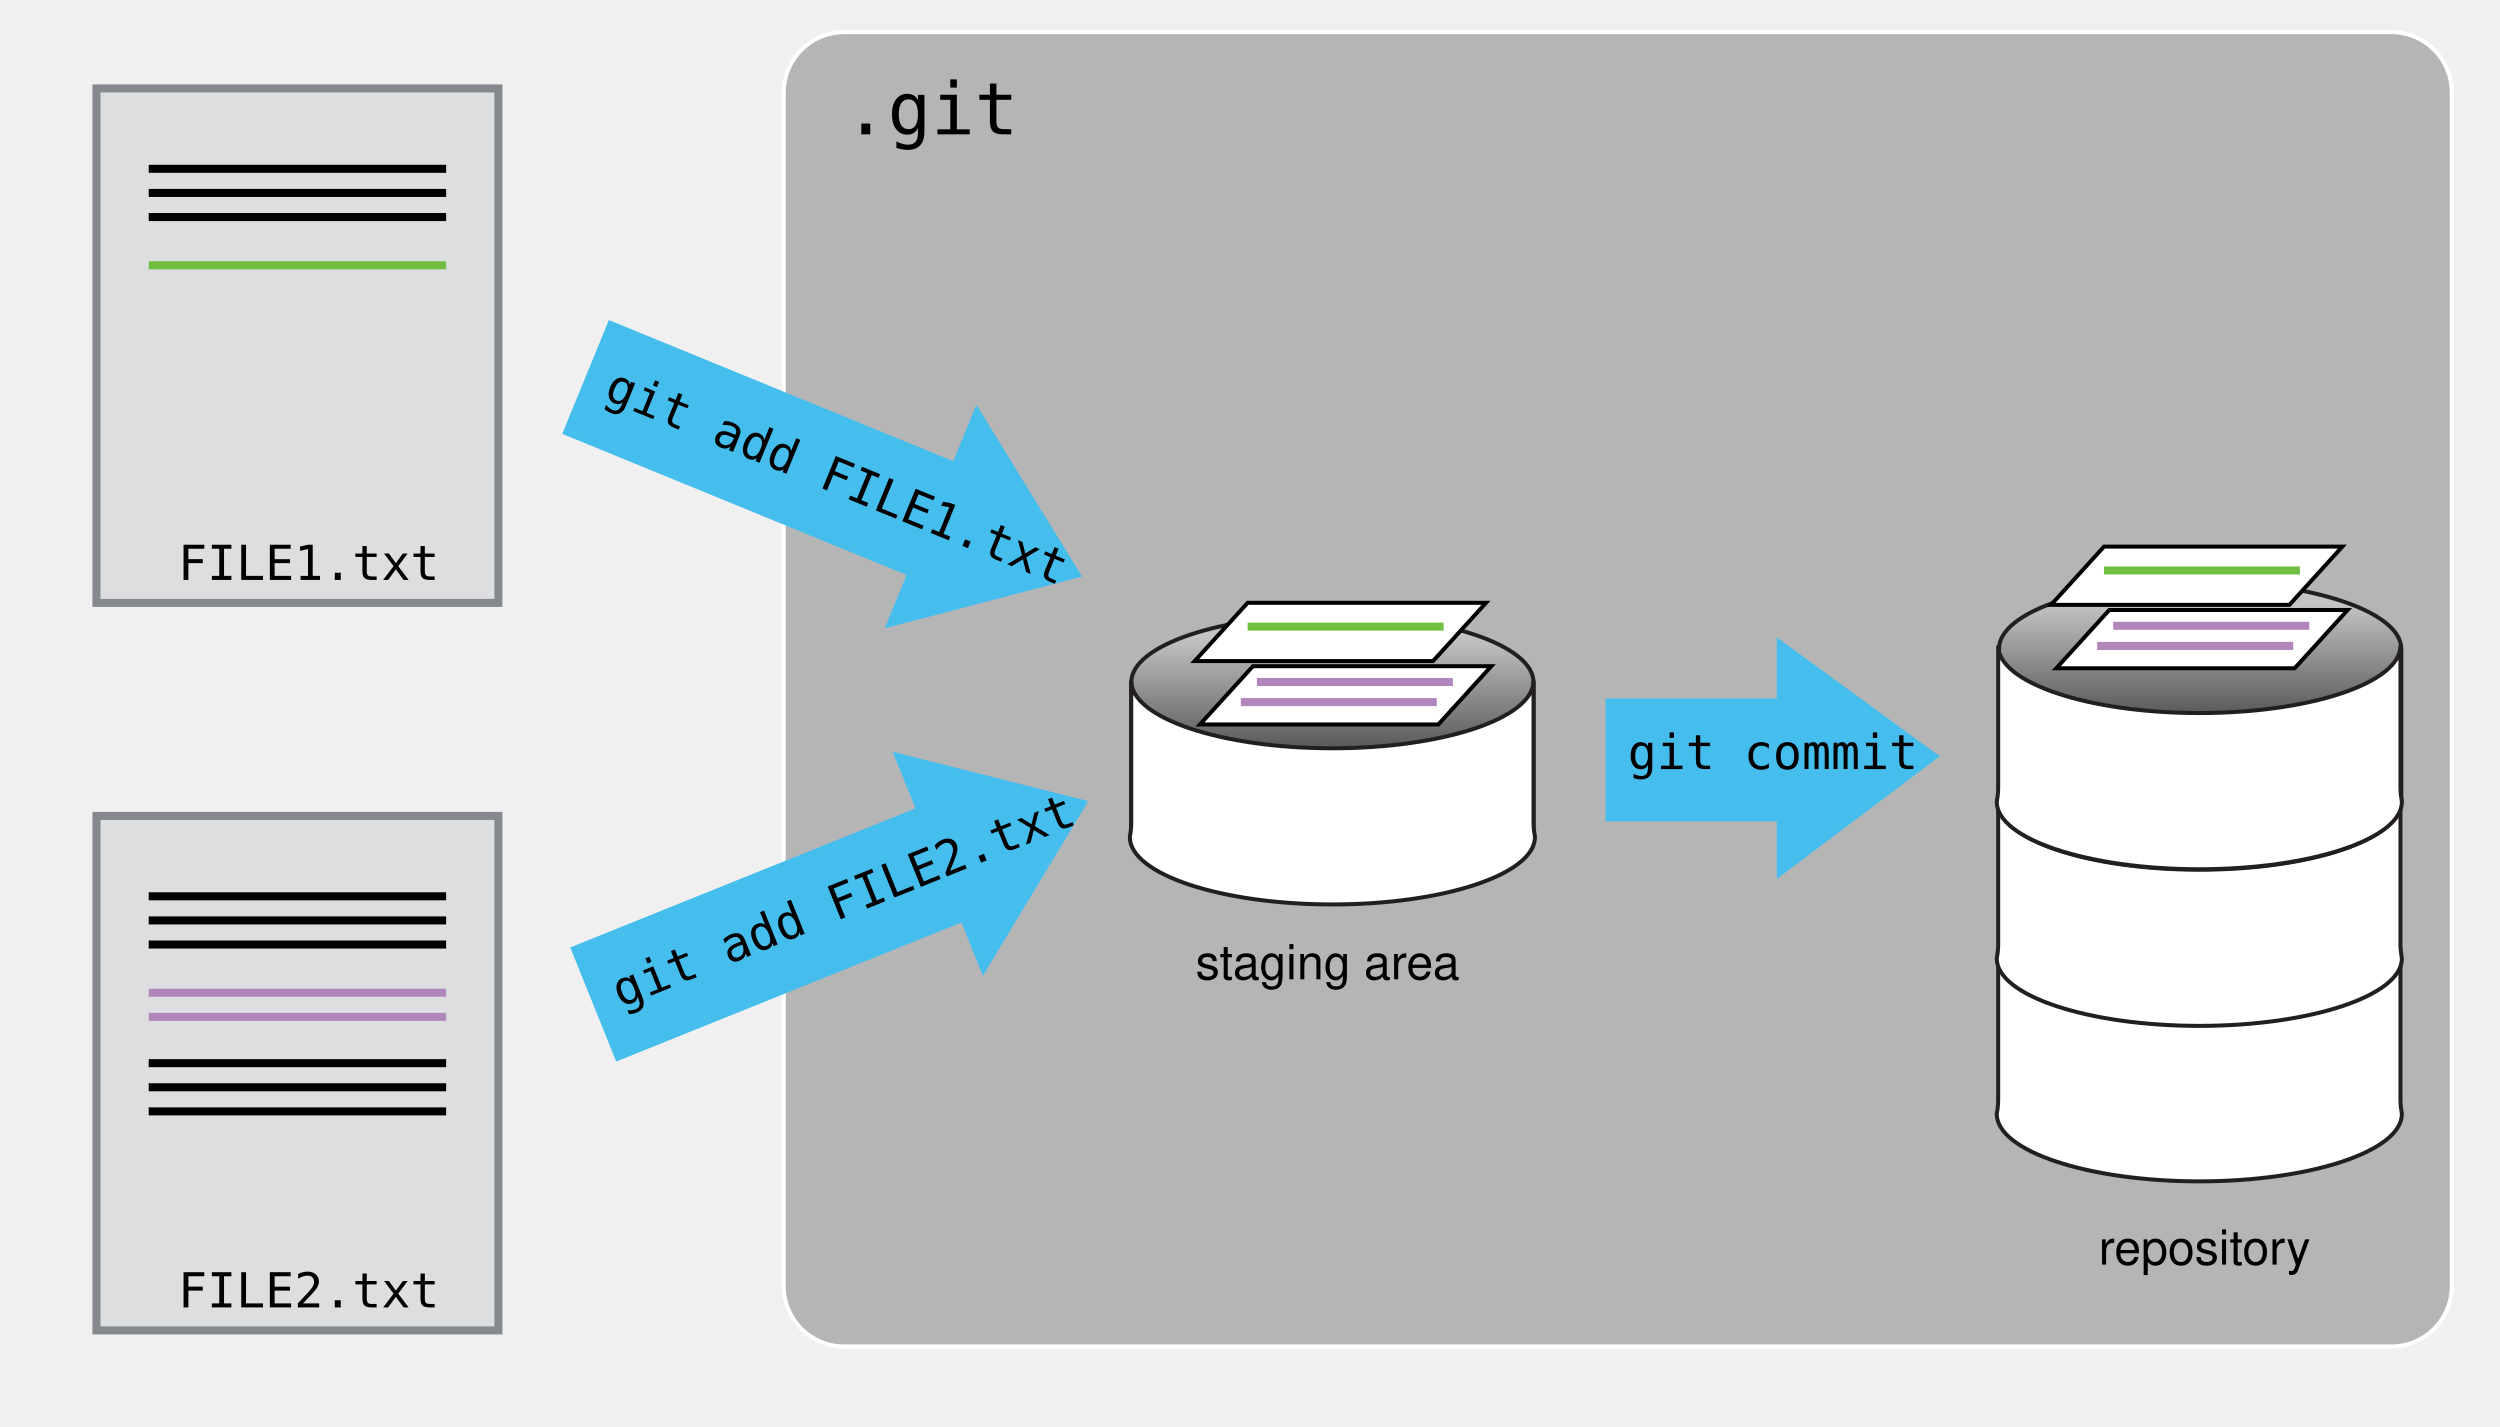
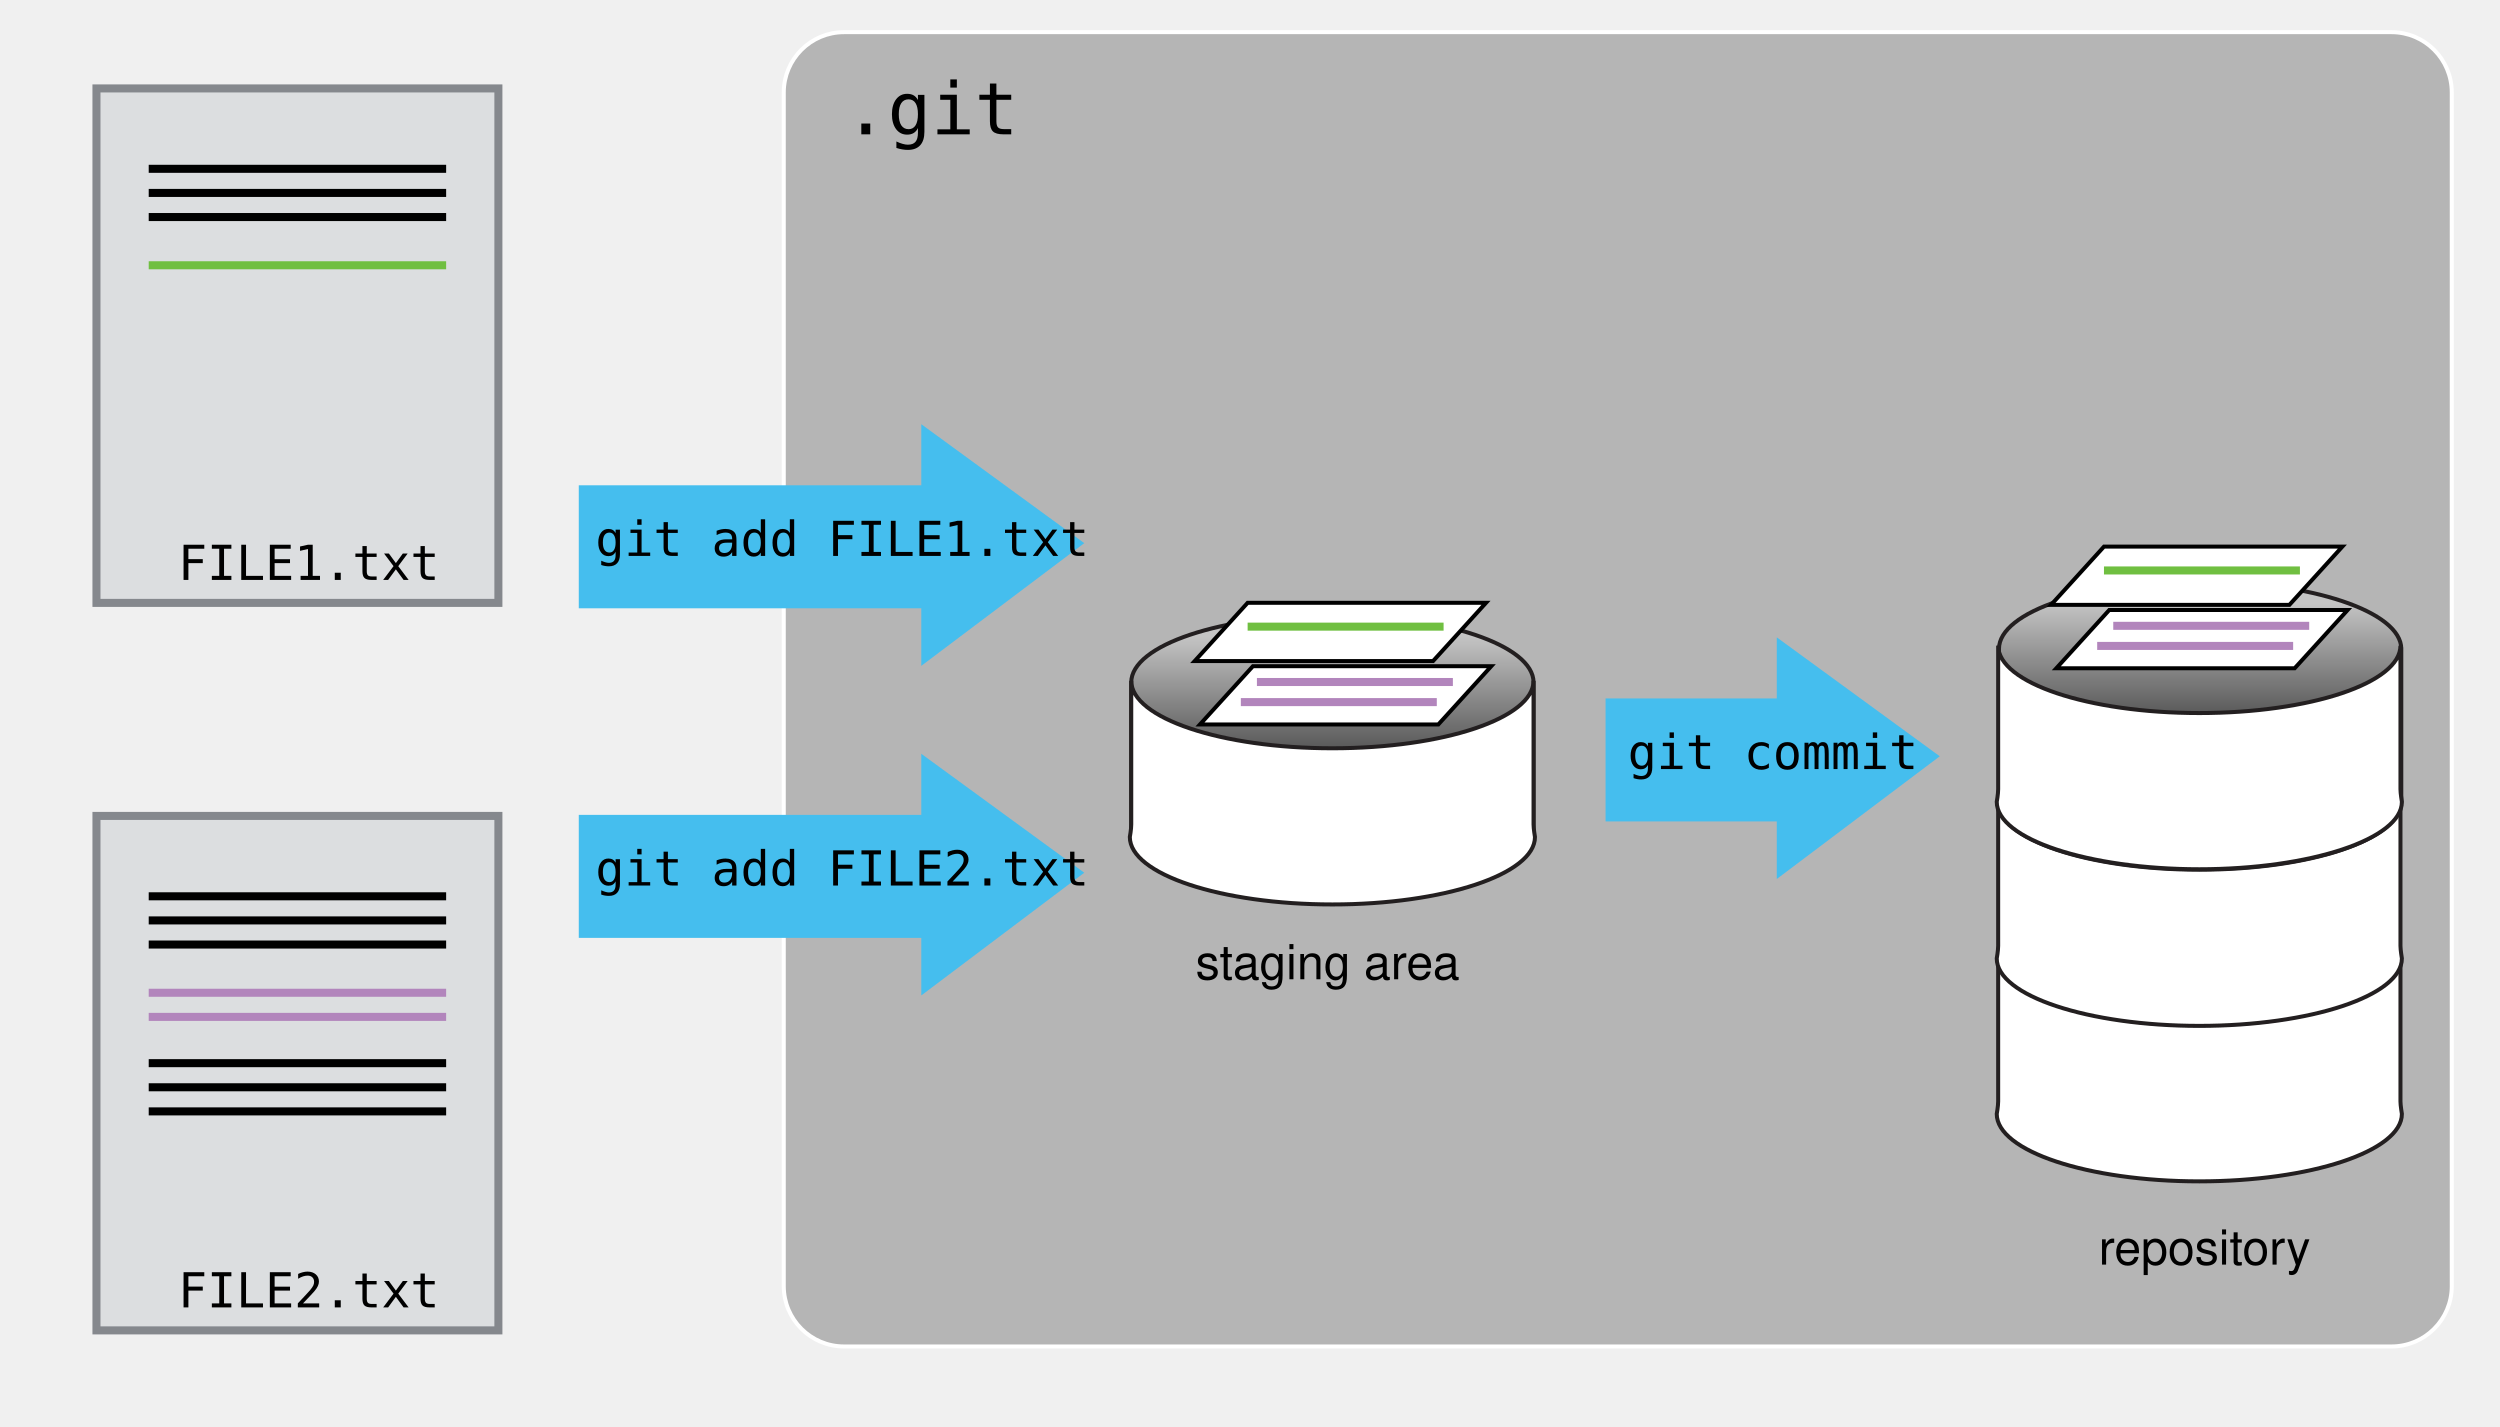
- <svg xmlns="http://www.w3.org/2000/svg" version="1.1" x="0px" y="0px" width="622px" height="355px" viewBox="0 0 622 355" enable-background="new 0 0 622 355" xml:space="preserve">
+ <svg xmlns="http://www.w3.org/2000/svg" version="1.1" x="0px" y="0px" width="622px" height="355px" viewBox="0 0 622 355" enable-background="new 0 0 622 355" xml:space="preserve" id="svg9213">
+   <defs id="defs9378" />
  <g id="Layer_5">
-     <path fill="#B5B5B5" stroke="#FFFFFF" stroke-miterlimit="10" d="M610,23c0-8.284-6.716-15-15-15H210c-8.284,0-15,6.716-15,15v297   c0,8.284,6.716,15,15,15h385c8.284,0,15-6.716,15-15V23z" />
-     <rect x="210" y="21" fill="none" width="70" height="28" />
-     <text transform="matrix(1 0 0 1 210 33.4199)" font-family="'Consolas'" font-size="18">.git</text>
+     <path fill="#B5B5B5" stroke="#FFFFFF" stroke-miterlimit="10" d="M610,23c0-8.284-6.716-15-15-15H210c-8.284,0-15,6.716-15,15v297   c0,8.284,6.716,15,15,15h385c8.284,0,15-6.716,15-15V23z" id="path9216" />
+     <rect x="210" y="21" fill="none" width="70" height="28" id="rect9218" />
+     <text transform="matrix(1 0 0 1 210 33.4199)" font-family="'Consolas'" font-size="18" id="text9220">.git</text>
  </g>
  <g id="Layer_3">
-     <g>
+     <g id="g9223">
      <linearGradient id="SVGID_1_" gradientUnits="userSpaceOnUse" x1="331.499" y1="153" x2="331.499" y2="208.248">
-         <stop offset="0.098" style="stop-color:#C4C4C4" />
-         <stop offset="0.533" style="stop-color:#686868" />
-         <stop offset="1" style="stop-color:#000000" />
+         <stop offset="0.098" style="stop-color:#C4C4C4" id="stop9226" />
+         <stop offset="0.533" style="stop-color:#686868" id="stop9228" />
+         <stop offset="1" style="stop-color:#000000" id="stop9230" />
      </linearGradient>
-       <path fill="url(#SVGID_1_)" stroke="#231F20" stroke-miterlimit="10" d="M281.453,207.219c0-9.264,22.404-16.777,50.047-16.777    s50.045,7.514,50.045,16.777v1.029c0,0,0-2.115,0-3.117c0-1.007,0-35.744,0-35.744v0.393c0-9.27-22.402-16.779-50.045-16.779    s-50.047,7.51-50.047,16.779v-0.393c0,0,0,34.519,0,35.732c0,1.205,0,3.129,0,3.129V207.219z" />
-       <g>
-         <path fill="#FFFFFF" stroke="#231F20" stroke-miterlimit="10" d="M381.545,169.387c0,0,0,34.737,0,35.744     c0,1.002,0.355,3.117,0.355,3.117c0,9.27-22.758,16.779-50.4,16.779s-50.4-7.51-50.4-16.779c0,0,0.354-1.924,0.354-3.129     c0-1.214,0-35.732,0-35.732c0,9.273,22.404,16.784,50.047,16.784S381.545,178.66,381.545,169.387z" />
+       <path fill="url(#SVGID_1_)" stroke="#231F20" stroke-miterlimit="10" d="M281.453,207.219c0-9.264,22.404-16.777,50.047-16.777    s50.045,7.514,50.045,16.777v1.029c0,0,0-2.115,0-3.117c0-1.007,0-35.744,0-35.744v0.393c0-9.27-22.402-16.779-50.045-16.779    s-50.047,7.51-50.047,16.779v-0.393c0,0,0,34.519,0,35.732c0,1.205,0,3.129,0,3.129V207.219z" id="path9232" />
+       <g id="g9234">
+         <path fill="#FFFFFF" stroke="#231F20" stroke-miterlimit="10" d="M381.545,169.387c0,0,0,34.737,0,35.744     c0,1.002,0.355,3.117,0.355,3.117c0,9.27-22.758,16.779-50.4,16.779s-50.4-7.51-50.4-16.779c0,0,0.354-1.924,0.354-3.129     c0-1.214,0-35.732,0-35.732c0,9.273,22.404,16.784,50.047,16.784S381.545,178.66,381.545,169.387z" id="path9236" />
      </g>
    </g>
-     <g>
-       <polygon fill="#FFFFFF" stroke="#000000" stroke-miterlimit="10" points="369.719,149.979 310.411,149.979 297.235,164.473     356.542,164.473   " />
-       <line fill="none" stroke="#70BF41" stroke-width="2" x1="310.411" y1="155.908" x2="359.165" y2="155.908" />
+     <g id="g9238">
+       <polygon fill="#FFFFFF" stroke="#000000" stroke-miterlimit="10" points="369.719,149.979 310.411,149.979 297.235,164.473     356.542,164.473   " id="polygon9240" />
+       <line fill="none" stroke="#70BF41" stroke-width="2" x1="310.411" y1="155.908" x2="359.165" y2="155.908" id="line9242" />
    </g>
-     <g>
-       <polygon fill="#FFFFFF" stroke="#000000" stroke-miterlimit="10" points="371.029,165.753 311.722,165.753 298.546,180.247     357.853,180.247   " />
-       <line fill="none" stroke="#B285BC" stroke-width="2" x1="312.722" y1="169.683" x2="361.476" y2="169.683" />
-       <line fill="none" stroke="#B285BC" stroke-width="2" x1="308.722" y1="174.683" x2="357.476" y2="174.683" />
+     <g id="g9244">
+       <polygon fill="#FFFFFF" stroke="#000000" stroke-miterlimit="10" points="371.029,165.753 311.722,165.753 298.546,180.247     357.853,180.247   " id="polygon9246" />
+       <line fill="none" stroke="#B285BC" stroke-width="2" x1="312.722" y1="169.683" x2="361.476" y2="169.683" id="line9248" />
+       <line fill="none" stroke="#B285BC" stroke-width="2" x1="308.722" y1="174.683" x2="357.476" y2="174.683" id="line9250" />
    </g>
  </g>
  <g id="Layer_4">
    <linearGradient id="SVGID_2_" gradientUnits="userSpaceOnUse" x1="547.392" y1="144.66" x2="547.392" y2="199.912">
-       <stop offset="0.098" style="stop-color:#C4C4C4" />
-       <stop offset="0.533" style="stop-color:#686868" />
-       <stop offset="1" style="stop-color:#000000" />
+       <stop offset="0.098" style="stop-color:#C4C4C4" id="stop9254" />
+       <stop offset="0.533" style="stop-color:#686868" id="stop9256" />
+       <stop offset="1" style="stop-color:#000000" id="stop9258" />
    </linearGradient>
-     <path fill="url(#SVGID_2_)" stroke="#231F20" stroke-miterlimit="10" d="M497.345,198.883c0-9.268,22.407-16.781,50.047-16.781   c27.641,0,50.047,7.514,50.047,16.781v1.029c0,0,0-2.117,0-3.12s0-35.739,0-35.739v0.389c0-9.268-22.406-16.781-50.047-16.781   c-27.64,0-50.047,7.514-50.047,16.781v-0.389c0,0,0,34.52,0,35.729s0,3.131,0,3.131V198.883z" />
-     <g>
-       <path fill="#FFFFFF" stroke="#231F20" stroke-miterlimit="10" d="M597.235,238.283c0,0,0,34.738,0,35.74s0.354,3.121,0.354,3.121    c0,9.268-22.76,16.779-50.4,16.779c-27.64,0-50.399-7.512-50.399-16.779c0,0,0.353-1.924,0.353-3.133s0-35.729,0-35.729    c0,9.268,22.407,16.781,50.047,16.781C574.829,255.064,597.235,247.551,597.235,238.283z" />
+     <path fill="url(#SVGID_2_)" stroke="#231F20" stroke-miterlimit="10" d="M497.345,198.883c0-9.268,22.407-16.781,50.047-16.781   c27.641,0,50.047,7.514,50.047,16.781v1.029c0,0,0-2.117,0-3.12s0-35.739,0-35.739v0.389c0-9.268-22.406-16.781-50.047-16.781   c-27.64,0-50.047,7.514-50.047,16.781v-0.389c0,0,0,34.52,0,35.729s0,3.131,0,3.131V198.883z" id="path9260" />
+     <g id="g9262">
+       <path fill="#FFFFFF" stroke="#231F20" stroke-miterlimit="10" d="M597.235,238.283c0,0,0,34.738,0,35.74s0.354,3.121,0.354,3.121    c0,9.268-22.76,16.779-50.4,16.779c-27.64,0-50.399-7.512-50.399-16.779c0,0,0.353-1.924,0.353-3.133s0-35.729,0-35.729    c0,9.268,22.407,16.781,50.047,16.781C574.829,255.064,597.235,247.551,597.235,238.283z" id="path9264" />
    </g>
-     <g>
-       <path fill="#FFFFFF" stroke="#231F20" stroke-miterlimit="10" d="M597.235,199.602c0,0,0,34.736,0,35.738s0.354,3.121,0.354,3.121    c0,9.268-22.76,16.779-50.4,16.779c-27.64,0-50.399-7.512-50.399-16.779c0,0,0.353-1.924,0.353-3.133s0-35.727,0-35.727    c0,9.268,22.407,16.779,50.047,16.779C574.829,216.381,597.235,208.869,597.235,199.602z" />
+     <g id="g9266">
+       <path fill="#FFFFFF" stroke="#231F20" stroke-miterlimit="10" d="M597.235,199.602c0,0,0,34.736,0,35.738s0.354,3.121,0.354,3.121    c0,9.268-22.76,16.779-50.4,16.779c-27.64,0-50.399-7.512-50.399-16.779c0,0,0.353-1.924,0.353-3.133s0-35.727,0-35.727    c0,9.268,22.407,16.779,50.047,16.779C574.829,216.381,597.235,208.869,597.235,199.602z" id="path9268" />
    </g>
-     <g>
-       <path fill="#FFFFFF" stroke="#231F20" stroke-miterlimit="10" d="M597.235,160.629c0,0,0,34.736,0,35.738    c0,1.003,0.354,3.121,0.354,3.121c0,9.268-22.76,16.781-50.4,16.781c-27.64,0-50.399-7.514-50.399-16.781    c0,0,0.353-1.923,0.353-3.132s0-35.728,0-35.728c0,9.268,22.407,16.779,50.047,16.779    C574.829,177.408,597.235,169.896,597.235,160.629z" />
+     <g id="g9270">
+       <path fill="#FFFFFF" stroke="#231F20" stroke-miterlimit="10" d="M597.235,160.629c0,0,0,34.736,0,35.738    c0,1.003,0.354,3.121,0.354,3.121c0,9.268-22.76,16.781-50.4,16.781c-27.64,0-50.399-7.514-50.399-16.781    c0,0,0.353-1.923,0.353-3.132s0-35.728,0-35.728c0,9.268,22.407,16.779,50.047,16.779    C574.829,177.408,597.235,169.896,597.235,160.629z" id="path9272" />
    </g>
-     <g>
-       <polygon fill="#FFFFFF" stroke="#000000" stroke-miterlimit="10" points="584.086,151.774 524.778,151.774 511.603,166.269     570.909,166.269   " />
-       <line fill="none" stroke="#B285BC" stroke-width="2" x1="525.778" y1="155.704" x2="574.532" y2="155.704" />
-       <line fill="none" stroke="#B285BC" stroke-width="2" x1="521.778" y1="160.704" x2="570.532" y2="160.704" />
+     <g id="g9274">
+       <polygon fill="#FFFFFF" stroke="#000000" stroke-miterlimit="10" points="584.086,151.774 524.778,151.774 511.603,166.269     570.909,166.269   " id="polygon9276" />
+       <line fill="none" stroke="#B285BC" stroke-width="2" x1="525.778" y1="155.704" x2="574.532" y2="155.704" id="line9278" />
+       <line fill="none" stroke="#B285BC" stroke-width="2" x1="521.778" y1="160.704" x2="570.532" y2="160.704" id="line9280" />
    </g>
-     <g>
-       <polygon fill="#FFFFFF" stroke="#000000" stroke-miterlimit="10" points="582.775,136 523.468,136 510.292,150.494     569.599,150.494   " />
-       <line fill="none" stroke="#70BF41" stroke-width="2" x1="523.468" y1="141.93" x2="572.222" y2="141.93" />
+     <g id="g9282">
+       <polygon fill="#FFFFFF" stroke="#000000" stroke-miterlimit="10" points="582.775,136 523.468,136 510.292,150.494     569.599,150.494   " id="polygon9284" />
+       <line fill="none" stroke="#70BF41" stroke-width="2" x1="523.468" y1="141.93" x2="572.222" y2="141.93" id="line9286" />
    </g>
  </g>
  <g id="Layer_1">
-     <g>
-       <rect x="24" y="22" fill="#DCDEE0" width="100" height="128" />
-       <rect x="24" y="22" fill="none" stroke="#85888D" stroke-width="2" width="100" height="128" />
-       <line fill="none" stroke="#000000" stroke-width="2" x1="37" y1="42" x2="111" y2="42" />
-       <line fill="none" stroke="#000000" stroke-width="2" x1="37" y1="48" x2="111" y2="48" />
-       <line fill="none" stroke="#000000" stroke-width="2" x1="37" y1="54" x2="111" y2="54" />
-       <line fill="none" stroke="#70BF41" stroke-width="2" x1="37" y1="66" x2="111" y2="66" />
+     <g id="g9289">
+       <rect x="24" y="22" fill="#DCDEE0" width="100" height="128" id="rect9291" />
+       <rect x="24" y="22" fill="none" stroke="#85888D" stroke-width="2" width="100" height="128" id="rect9293" />
+       <line fill="none" stroke="#000000" stroke-width="2" x1="37" y1="42" x2="111" y2="42" id="line9295" />
+       <line fill="none" stroke="#000000" stroke-width="2" x1="37" y1="48" x2="111" y2="48" id="line9297" />
+       <line fill="none" stroke="#000000" stroke-width="2" x1="37" y1="54" x2="111" y2="54" id="line9299" />
+       <line fill="none" stroke="#70BF41" stroke-width="2" x1="37" y1="66" x2="111" y2="66" id="line9301" />
    </g>
-     <rect x="27.628" y="136" fill="none" width="92.743" height="14" />
-     <text transform="matrix(1 0 0 1 44.3105 144.2803)" font-family="'Consolas'" font-size="12">FILE1.txt</text>
-     <g>
-       <rect x="24" y="203" fill="#DCDEE0" width="100" height="128" />
-       <rect x="24" y="203" fill="none" stroke="#85888D" stroke-width="2" width="100" height="128" />
-       <line fill="none" stroke="#000000" stroke-width="2" x1="37" y1="223" x2="111" y2="223" />
-       <line fill="none" stroke="#000000" stroke-width="2" x1="37" y1="229" x2="111" y2="229" />
-       <line fill="none" stroke="#000000" stroke-width="2" x1="37" y1="235" x2="111" y2="235" />
-       <line fill="none" stroke="#000000" stroke-width="2" x1="37" y1="264.514" x2="111" y2="264.514" />
-       <line fill="none" stroke="#000000" stroke-width="2" x1="37" y1="270.514" x2="111" y2="270.514" />
-       <line fill="none" stroke="#000000" stroke-width="2" x1="37" y1="276.514" x2="111" y2="276.514" />
-       <line fill="none" stroke="#B285BC" stroke-width="2" x1="37" y1="247" x2="111" y2="247" />
-       <line fill="none" stroke="#B285BC" stroke-width="2" x1="37" y1="253" x2="111" y2="253" />
-       <rect x="27.628" y="317" fill="none" width="92.743" height="14" />
-       <text transform="matrix(1 0 0 1 44.3105 325.2803)" font-family="'Consolas'" font-size="12">FILE2.txt</text>
+     <rect x="27.628" y="136" fill="none" width="92.743" height="14" id="rect9303" />
+     <text transform="matrix(1 0 0 1 44.3105 144.2803)" font-family="'Consolas'" font-size="12" id="text9305">FILE1.txt</text>
+     <g id="g9307">
+       <rect x="24" y="203" fill="#DCDEE0" width="100" height="128" id="rect9309" />
+       <rect x="24" y="203" fill="none" stroke="#85888D" stroke-width="2" width="100" height="128" id="rect9311" />
+       <line fill="none" stroke="#000000" stroke-width="2" x1="37" y1="223" x2="111" y2="223" id="line9313" />
+       <line fill="none" stroke="#000000" stroke-width="2" x1="37" y1="229" x2="111" y2="229" id="line9315" />
+       <line fill="none" stroke="#000000" stroke-width="2" x1="37" y1="235" x2="111" y2="235" id="line9317" />
+       <line fill="none" stroke="#000000" stroke-width="2" x1="37" y1="264.514" x2="111" y2="264.514" id="line9319" />
+       <line fill="none" stroke="#000000" stroke-width="2" x1="37" y1="270.514" x2="111" y2="270.514" id="line9321" />
+       <line fill="none" stroke="#000000" stroke-width="2" x1="37" y1="276.514" x2="111" y2="276.514" id="line9323" />
+       <line fill="none" stroke="#B285BC" stroke-width="2" x1="37" y1="247" x2="111" y2="247" id="line9325" />
+       <line fill="none" stroke="#B285BC" stroke-width="2" x1="37" y1="253" x2="111" y2="253" id="line9327" />
+       <rect x="27.628" y="317" fill="none" width="92.743" height="14" id="rect9329" />
+       <text transform="matrix(1 0 0 1 44.3105 325.2803)" font-family="'Consolas'" font-size="12" id="text9331">FILE2.txt</text>
    </g>
  </g>
-   <g id="Layer_2">
-     <g>
-       <g>
-         <rect x="142.095" y="96.681" transform="matrix(0.9253 0.3793 -0.3793 0.9253 56.6822 -63.7296)" fill="#45BEEE" width="95.956" height="30.604" />
-         <polygon fill="#45BEEE" points="242.925,100.688 220.118,156.32 269.223,143.451    " />
-       </g>
-       <rect x="143.039" y="112.134" transform="matrix(0.9253 0.3793 -0.3793 0.9253 60.6383 -67.6153)" fill="none" width="117.744" height="15.888" />
-       <text transform="matrix(0.9253 0.3793 -0.3793 0.9253 149.894 99.1147)" font-family="'Consolas'" font-size="12">git add FILE1.txt</text>
+   <rect style="fill:none" id="rect9364" height="14" width="85.542" y="183.069" x="395.195" />
+   <g id="g9403">
+     <g id="g9358">
+       <rect x="399.466" y="173.768" width="45.956" height="30.604" id="rect9360" style="fill:#45beee" />
+       <polygon points="482.614,188.163 442.062,158.571 442.062,218.695 " id="polygon9362" style="fill:#45beee" />
    </g>
-     <g>
-       <g>
-         <rect x="144.116" y="216.684" transform="matrix(0.9276 -0.3736 0.3736 0.9276 -72.76 88.5639)" fill="#45BEEE" width="95.955" height="30.604" />
-         <polygon fill="#45BEEE" points="222.087,187.027 244.55,242.798 270.759,199.325    " />
-       </g>
-       <rect x="147.351" y="221.583" transform="matrix(0.9276 -0.3736 0.3736 0.9276 -70.8178 93.6628)" fill="none" width="117.744" height="15.888" />
-       <text transform="matrix(0.9276 -0.3736 0.3736 0.9276 154.3267 250.7891)" font-family="'Consolas'" font-size="12">git add FILE2.txt</text>
+     <text y="191.35" x="404.978" font-size="12" id="text9366" style="font-size:12px;font-family:Consolas">git commit</text>
+   </g>
+   <rect style="fill:none" id="rect9368" height="17" width="147" y="235.014" x="257" />
+   <text style="font-size:12px;font-family:Helvetica" id="text9370" font-size="12" x="297.477" y="243.642">staging area</text>
+   <rect style="fill:none" id="rect9372" height="17" width="147" y="306" x="475" />
+   <text style="font-size:12px;font-family:Helvetica" id="text9374" font-size="12" x="522.156" y="314.628">repository</text>
+   <g id="g9437">
+     <g transform="translate(-212.8467,28.97184)" id="g9411">
+       <rect style="fill:#45beee" id="rect9413" height="30.604" width="88.575" y="173.768" x="356.847" />
+       <polygon style="fill:#45beee" id="polygon9415" points="442.062,218.695 482.614,188.163 442.062,158.571 " />
    </g>
-     <g>
-       <rect x="399.466" y="173.768" fill="#45BEEE" width="45.956" height="30.604" />
-       <polygon fill="#45BEEE" points="442.062,158.571 442.062,218.695 482.614,188.163   " />
+     <text style="font-size:12px;font-family:Consolas" id="text9417" font-size="12" x="148.132" y="220.321">git add FILE2.txt</text>
+   </g>
+   <g id="g9443" transform="translate(0,-82)">
+     <g id="g9445" transform="translate(-212.8467,28.97184)">
+       <rect x="356.847" y="173.768" width="88.575" height="30.604" id="rect9447" style="fill:#45beee" />
+       <polygon points="442.062,158.571 442.062,218.695 482.614,188.163 " id="polygon9449" style="fill:#45beee" />
    </g>
-     <rect x="395.195" y="183.069" fill="none" width="85.542" height="14" />
-     <text transform="matrix(1 0 0 1 404.9785 191.3496)" font-family="'Consolas'" font-size="12">git commit</text>
-     <rect x="257" y="235.014" fill="none" width="147" height="17" />
-     <text transform="matrix(1 0 0 1 297.4766 243.6416)" font-family="'Helvetica'" font-size="12">staging area</text>
-     <rect x="475" y="306" fill="none" width="147" height="17" />
-     <text transform="matrix(1 0 0 1 522.1562 314.6279)" font-family="'Helvetica'" font-size="12">repository</text>
+     <text y="220.321" x="148.132" font-size="12" id="text9451" style="font-size:12px;font-family:Consolas">git add FILE1.txt</text>
  </g>
</svg>
